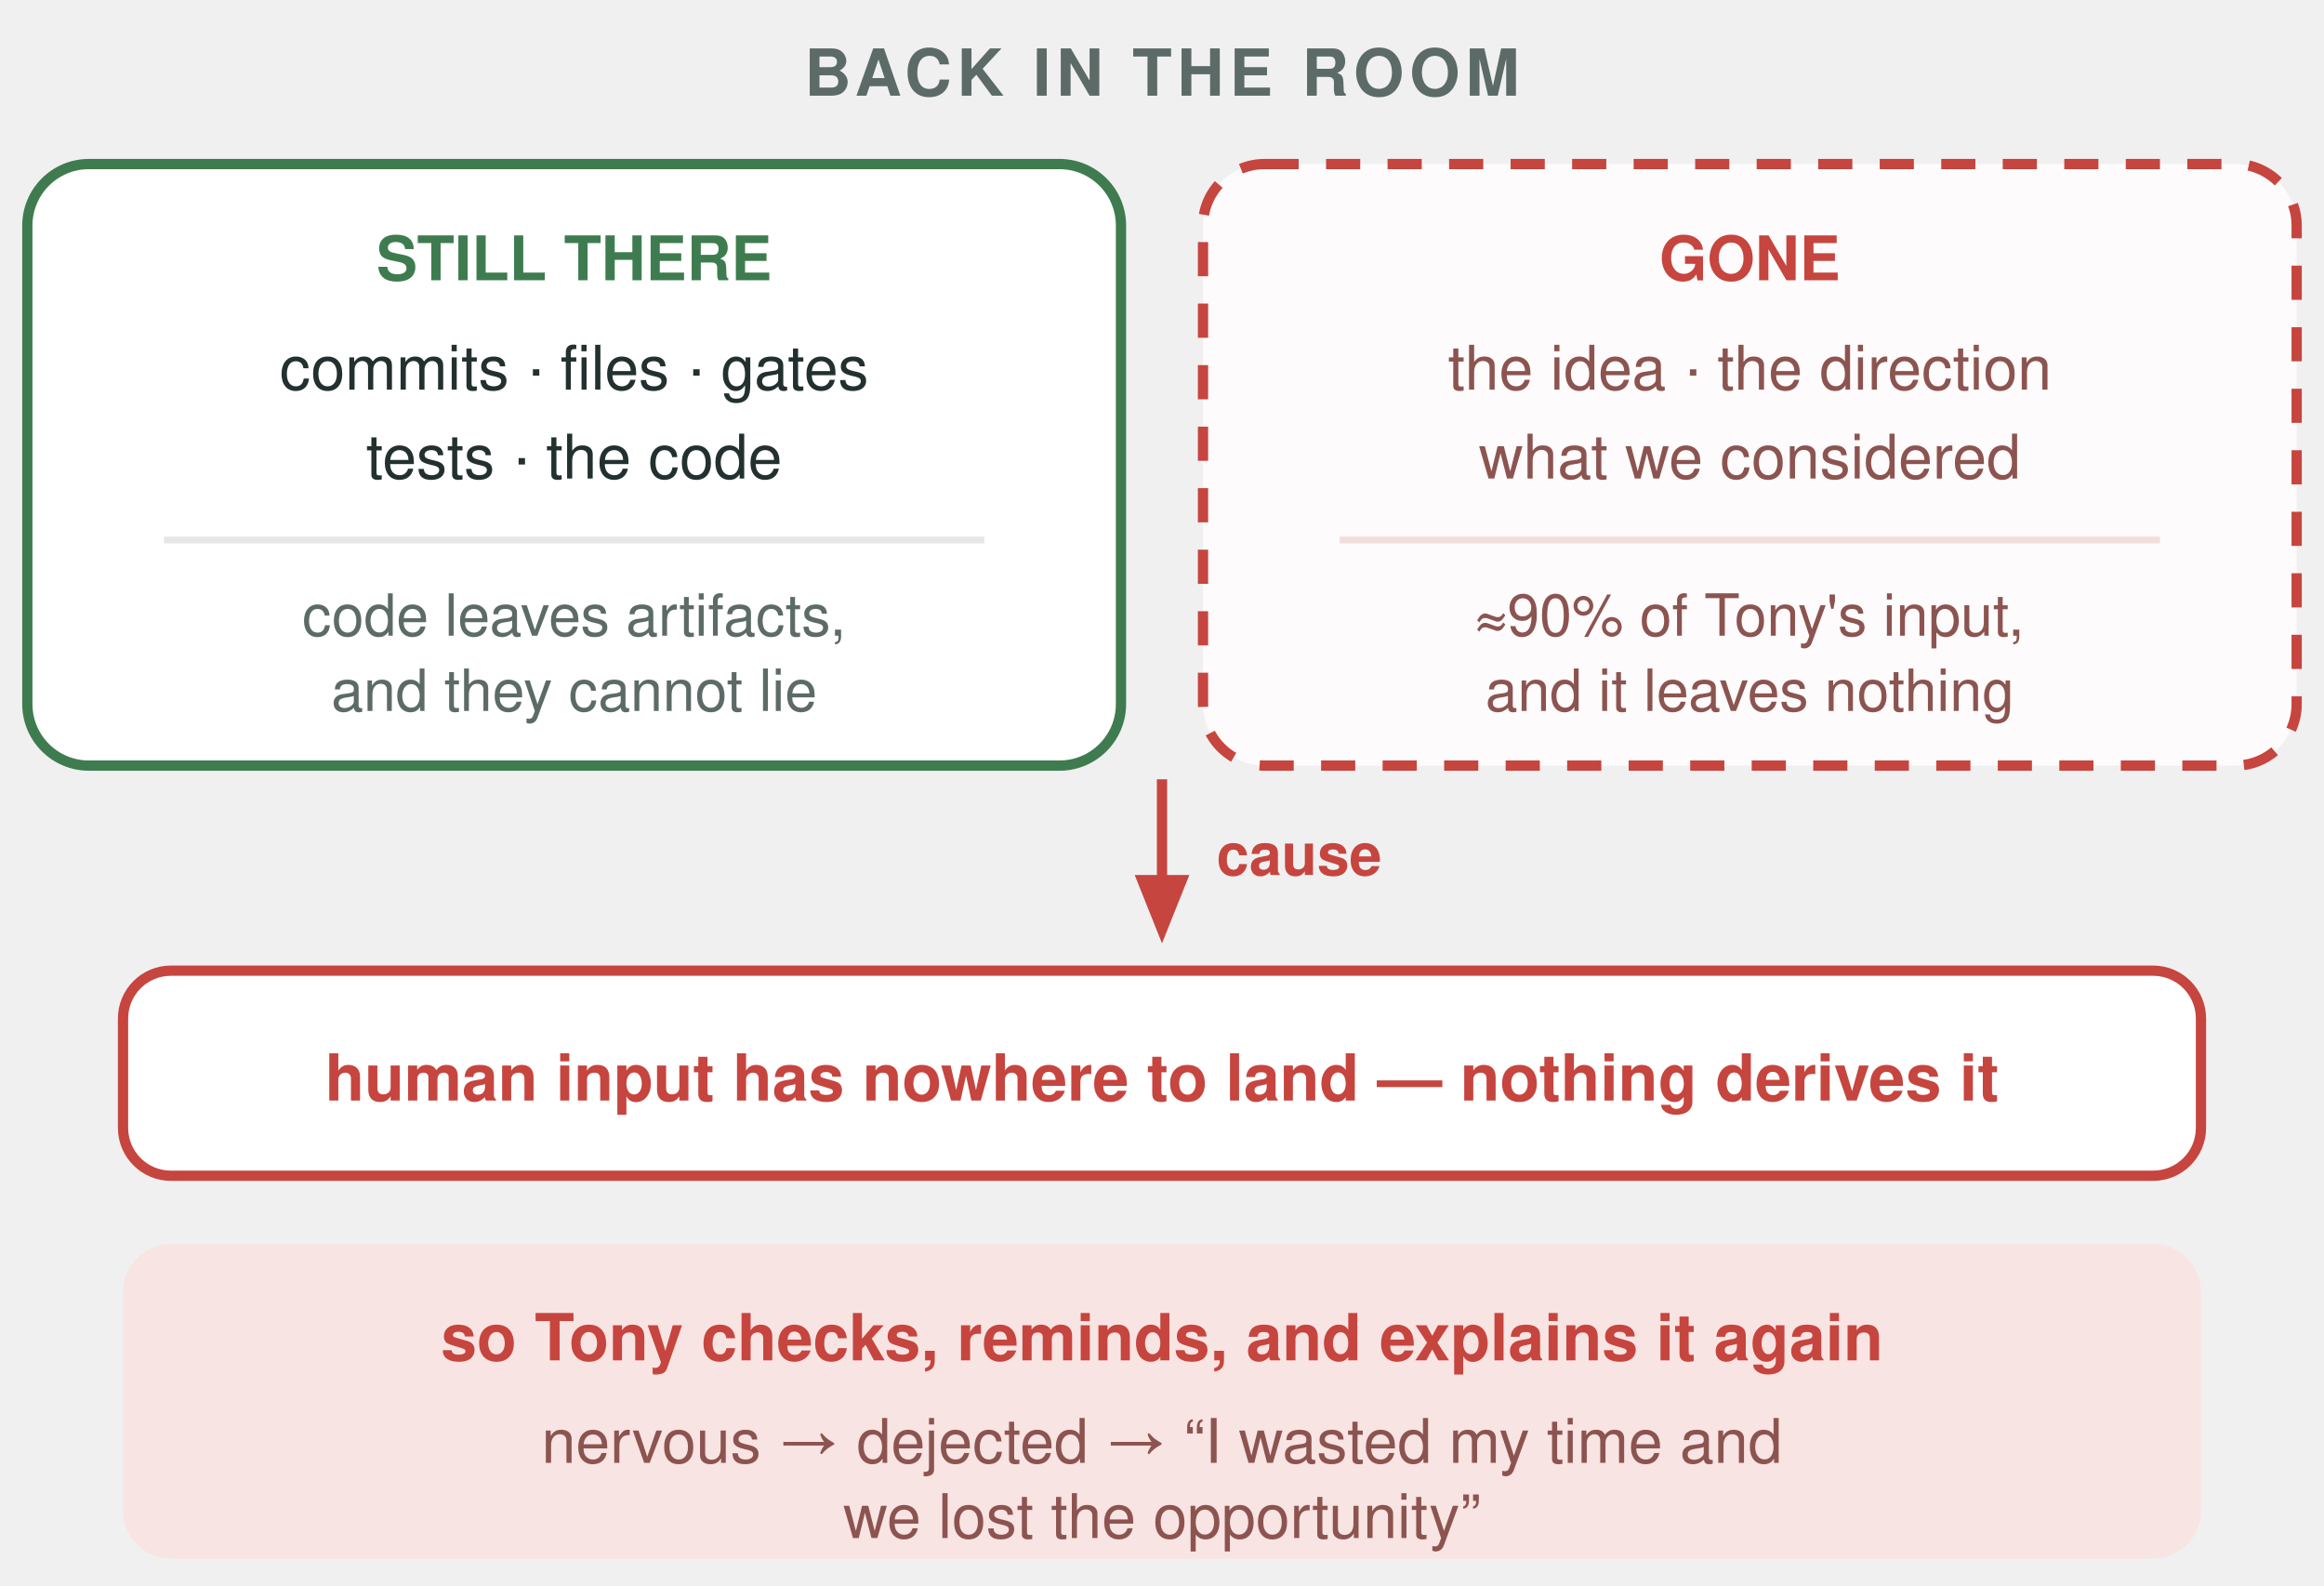
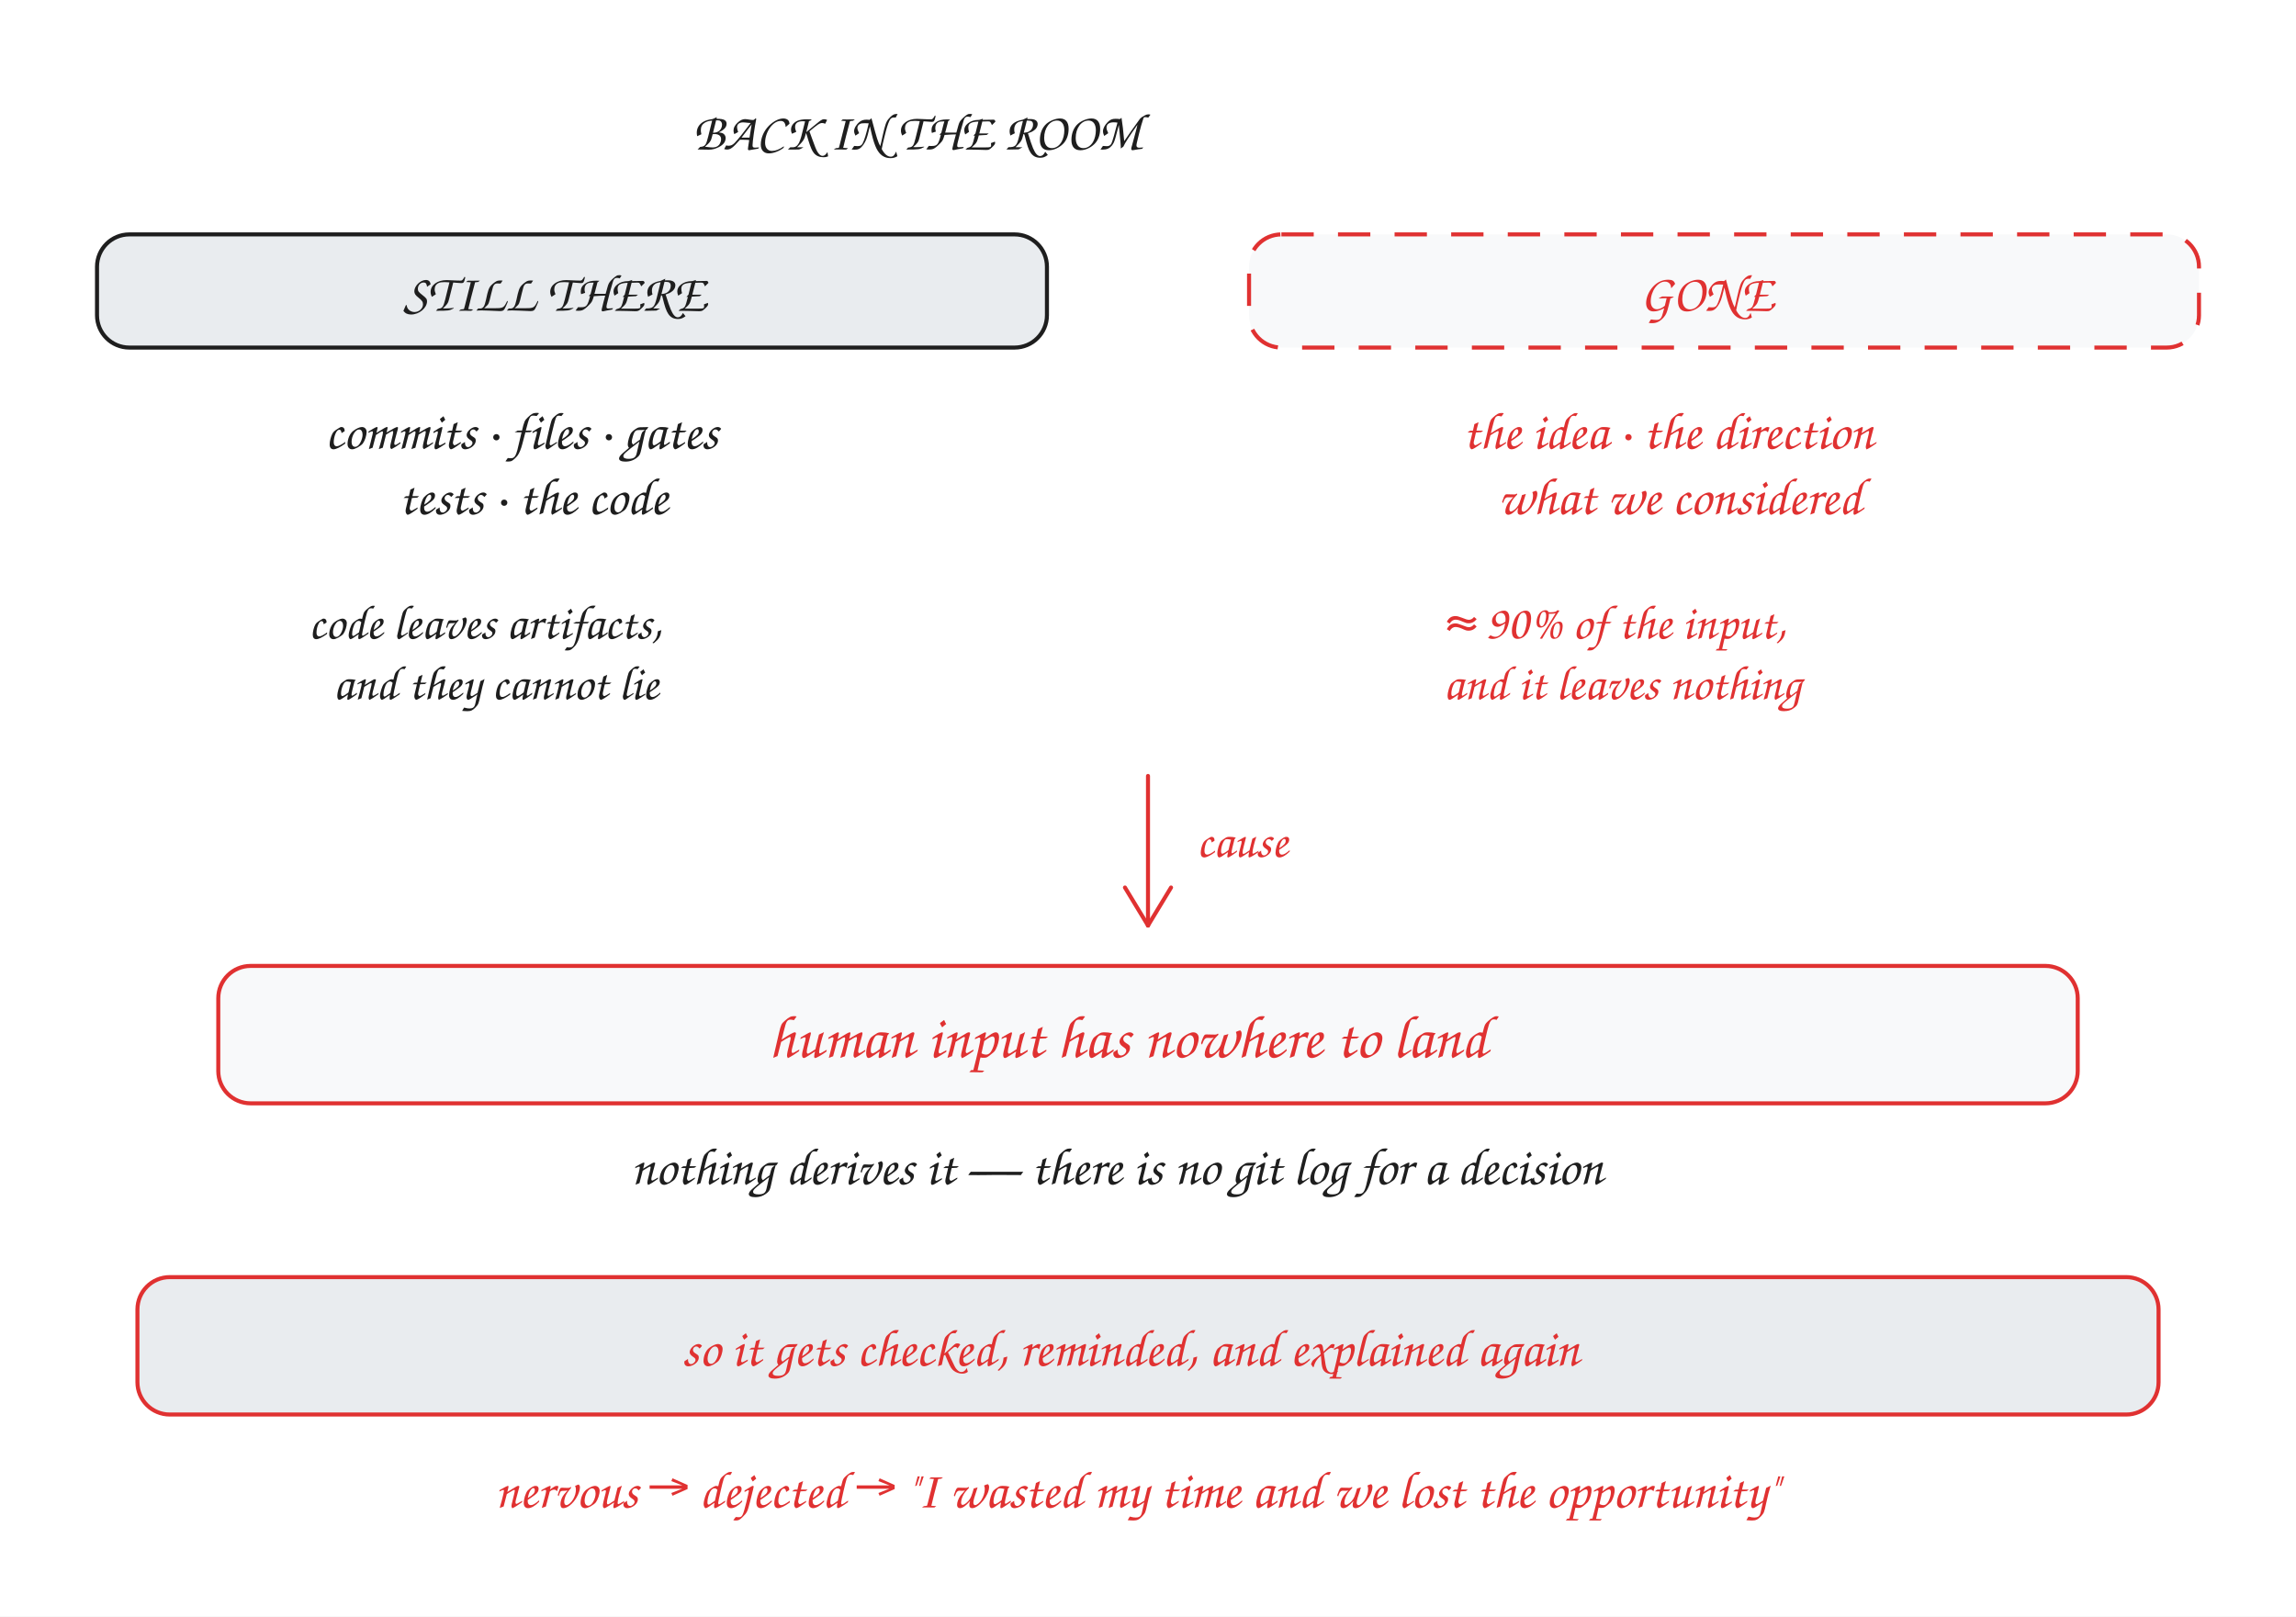
- <svg xmlns="http://www.w3.org/2000/svg" viewBox="0 0 340 232" role="img" aria-label="Back in the room: code artifacts survive, human input does not, so the direction has to be given again" font-family="ui-sans-serif, -apple-system, Segoe UI, Helvetica, Arial, sans-serif">
-   <text x="170" y="14" font-size="9.5" font-weight="700" fill="#5C6B67" text-anchor="middle" letter-spacing="0.8">BACK IN THE ROOM</text>
-   <rect x="4" y="24" width="160" height="88" rx="9" fill="#FFFFFF" stroke="#3E7C4F" stroke-width="1.5" />
-   <text x="84" y="41" font-size="9" font-weight="700" fill="#3E7C4F" text-anchor="middle">STILL THERE</text>
-   <text x="84" y="57" font-size="9" fill="#22312F" text-anchor="middle">commits · files · gates</text>
-   <text x="84" y="70" font-size="9" fill="#22312F" text-anchor="middle">tests · the code</text>
-   <line x1="24" y1="79" x2="144" y2="79" stroke="#E4E7E4" stroke-width="1" />
-   <text x="84" y="93" font-size="8.5" fill="#5C6B67" text-anchor="middle">code leaves artifacts,</text>
-   <text x="84" y="104" font-size="8.5" fill="#5C6B67" text-anchor="middle">and they cannot lie</text>
-   <rect x="176" y="24" width="160" height="88" rx="9" fill="#FDFBFB" stroke="#C6453F" stroke-width="1.5" stroke-dasharray="5 4" />
-   <text x="256" y="41" font-size="9" font-weight="700" fill="#C6453F" text-anchor="middle">GONE</text>
-   <text x="256" y="57" font-size="9" fill="#8C5450" text-anchor="middle">the idea · the direction</text>
-   <text x="256" y="70" font-size="9" fill="#8C5450" text-anchor="middle">what we considered</text>
-   <line x1="196" y1="79" x2="316" y2="79" stroke="#F0DEDC" stroke-width="1" />
-   <text x="256" y="93" font-size="8.5" fill="#8C5450" text-anchor="middle">≈90% of Tony's input,</text>
-   <text x="256" y="104" font-size="8.5" fill="#8C5450" text-anchor="middle">and it leaves nothing</text>
-   <line x1="170" y1="114" x2="170" y2="132" stroke="#C6453F" stroke-width="1.5" />
-   <polygon points="170,138 166,128 174,128" fill="#C6453F" />
-   <text x="178" y="128" font-size="8.5" fill="#C6453F" font-weight="600">cause</text>
-   <rect x="18" y="142" width="304" height="30" rx="7" fill="#FFFFFF" stroke="#C6453F" stroke-width="1.5" />
-   <text x="170" y="161" font-size="9.5" font-weight="700" fill="#C6453F" text-anchor="middle">human input has nowhere to land — nothing derives it</text>
-   <rect x="18" y="182" width="304" height="46" rx="7" fill="#F8E4E2" />
-   <text x="170" y="199" font-size="9.5" font-weight="700" fill="#C6453F" text-anchor="middle">so Tony checks, reminds, and explains it again</text>
-   <text x="170" y="214" font-size="9" fill="#8C5450" text-anchor="middle">nervous → dejected → “I wasted my time and</text>
-   <text x="170" y="225" font-size="9" fill="#8C5450" text-anchor="middle">we lost the opportunity”</text>
+ <svg xmlns="http://www.w3.org/2000/svg" width="568" height="400" viewBox="-24 -24 568 400">
+   <rect x="-24" y="-24" width="568" height="400" fill="#ffffff" />
+   <text x="207.2" y="13.0" font-family="'Segoe Print','Bradley Hand','Chalkboard SE','Comic Sans MS',cursive" font-size="13" fill="#1e1e1e" text-anchor="middle" xml:space="preserve">
+     <tspan x="207.2" dy="0.0">BACK IN THE ROOM</tspan>
+   </text>
+   <rect x="0.0" y="34.0" width="235.0" height="28.0" rx="8" fill="#e9ecef" stroke="#1e1e1e" stroke-width="1" />
+   <text x="117.5" y="52.9" font-family="'Segoe Print','Bradley Hand','Chalkboard SE','Comic Sans MS',cursive" font-size="13" fill="#1e1e1e" text-anchor="middle" xml:space="preserve">
+     <tspan x="117.5" dy="0.0">STILL THERE</tspan>
+   </text>
+   <text x="112.2" y="87.0" font-family="'Segoe Print','Bradley Hand','Chalkboard SE','Comic Sans MS',cursive" font-size="13" fill="#1e1e1e" text-anchor="middle" xml:space="preserve">
+     <tspan x="112.2" dy="0.0">commits · files · gates</tspan>
+     <tspan x="112.2" dy="16.2">tests · the code</tspan>
+   </text>
+   <text x="102.6" y="134.0" font-family="'Segoe Print','Bradley Hand','Chalkboard SE','Comic Sans MS',cursive" font-size="12" fill="#1e1e1e" text-anchor="middle" xml:space="preserve">
+     <tspan x="102.6" dy="0.0">code leaves artifacts,</tspan>
+     <tspan x="102.6" dy="15.0">and they cannot lie</tspan>
+   </text>
+   <rect x="285.0" y="34.0" width="235.0" height="28.0" rx="8" fill="#f8f9fa" stroke="#e03131" stroke-width="1" stroke-dasharray="8 6" />
+   <text x="402.5" y="52.9" font-family="'Segoe Print','Bradley Hand','Chalkboard SE','Comic Sans MS',cursive" font-size="13" fill="#e03131" text-anchor="middle" xml:space="preserve">
+     <tspan x="402.5" dy="0.0">GONE</tspan>
+   </text>
+   <text x="395.8" y="87.0" font-family="'Segoe Print','Bradley Hand','Chalkboard SE','Comic Sans MS',cursive" font-size="13" fill="#e03131" text-anchor="middle" xml:space="preserve">
+     <tspan x="395.8" dy="0.0">the idea · the direction</tspan>
+     <tspan x="395.8" dy="16.2">what we considered</tspan>
+   </text>
+   <text x="381.3" y="134.0" font-family="'Segoe Print','Bradley Hand','Chalkboard SE','Comic Sans MS',cursive" font-size="12" fill="#e03131" text-anchor="middle" xml:space="preserve">
+     <tspan x="381.3" dy="0.0">≈90% of the input,</tspan>
+     <tspan x="381.3" dy="15.0">and it leaves nothing</tspan>
+   </text>
+   <polyline points="260.0,168.0 260.0,205.0" fill="none" stroke="#e03131" stroke-width="1" stroke-linecap="round" stroke-linejoin="round" />
+   <line x1="260.0" y1="205.0" x2="254.3" y2="195.6" stroke="#e03131" stroke-width="1" stroke-linecap="round" />
+   <line x1="260.0" y1="205.0" x2="265.7" y2="195.6" stroke="#e03131" stroke-width="1" stroke-linecap="round" />
+   <text x="272.0" y="188.0" font-family="'Segoe Print','Bradley Hand','Chalkboard SE','Comic Sans MS',cursive" font-size="12" fill="#e03131" text-anchor="start" xml:space="preserve">
+     <tspan x="272.0" dy="0.0">cause</tspan>
+   </text>
+   <rect x="30.0" y="215.0" width="460.0" height="34.0" rx="8" fill="#f8f9fa" stroke="#e03131" stroke-width="1" />
+   <text x="260.0" y="237.6" font-family="'Segoe Print','Bradley Hand','Chalkboard SE','Comic Sans MS',cursive" font-size="15" fill="#e03131" text-anchor="middle" xml:space="preserve">
+     <tspan x="260.0" dy="0.0">human input has nowhere to land</tspan>
+   </text>
+   <text x="256.6" y="269.0" font-family="'Segoe Print','Bradley Hand','Chalkboard SE','Comic Sans MS',cursive" font-size="13" fill="#1e1e1e" text-anchor="middle" xml:space="preserve">
+     <tspan x="256.6" dy="0.0">nothing derives it — there is no git log for a decision</tspan>
+   </text>
+   <rect x="10.0" y="292.0" width="500.0" height="34.0" rx="8" fill="#e9ecef" stroke="#e03131" stroke-width="1" />
+   <text x="260.0" y="313.9" font-family="'Segoe Print','Bradley Hand','Chalkboard SE','Comic Sans MS',cursive" font-size="13" fill="#e03131" text-anchor="middle" xml:space="preserve">
+     <tspan x="260.0" dy="0.0">so it gets checked, reminded, and explained again</tspan>
+   </text>
+   <text x="261.5" y="349.0" font-family="'Segoe Print','Bradley Hand','Chalkboard SE','Comic Sans MS',cursive" font-size="13" fill="#e03131" text-anchor="middle" xml:space="preserve">
+     <tspan x="261.5" dy="0.0">nervous → dejected → "I wasted my time and we lost the opportunity"</tspan>
+   </text>
</svg>
